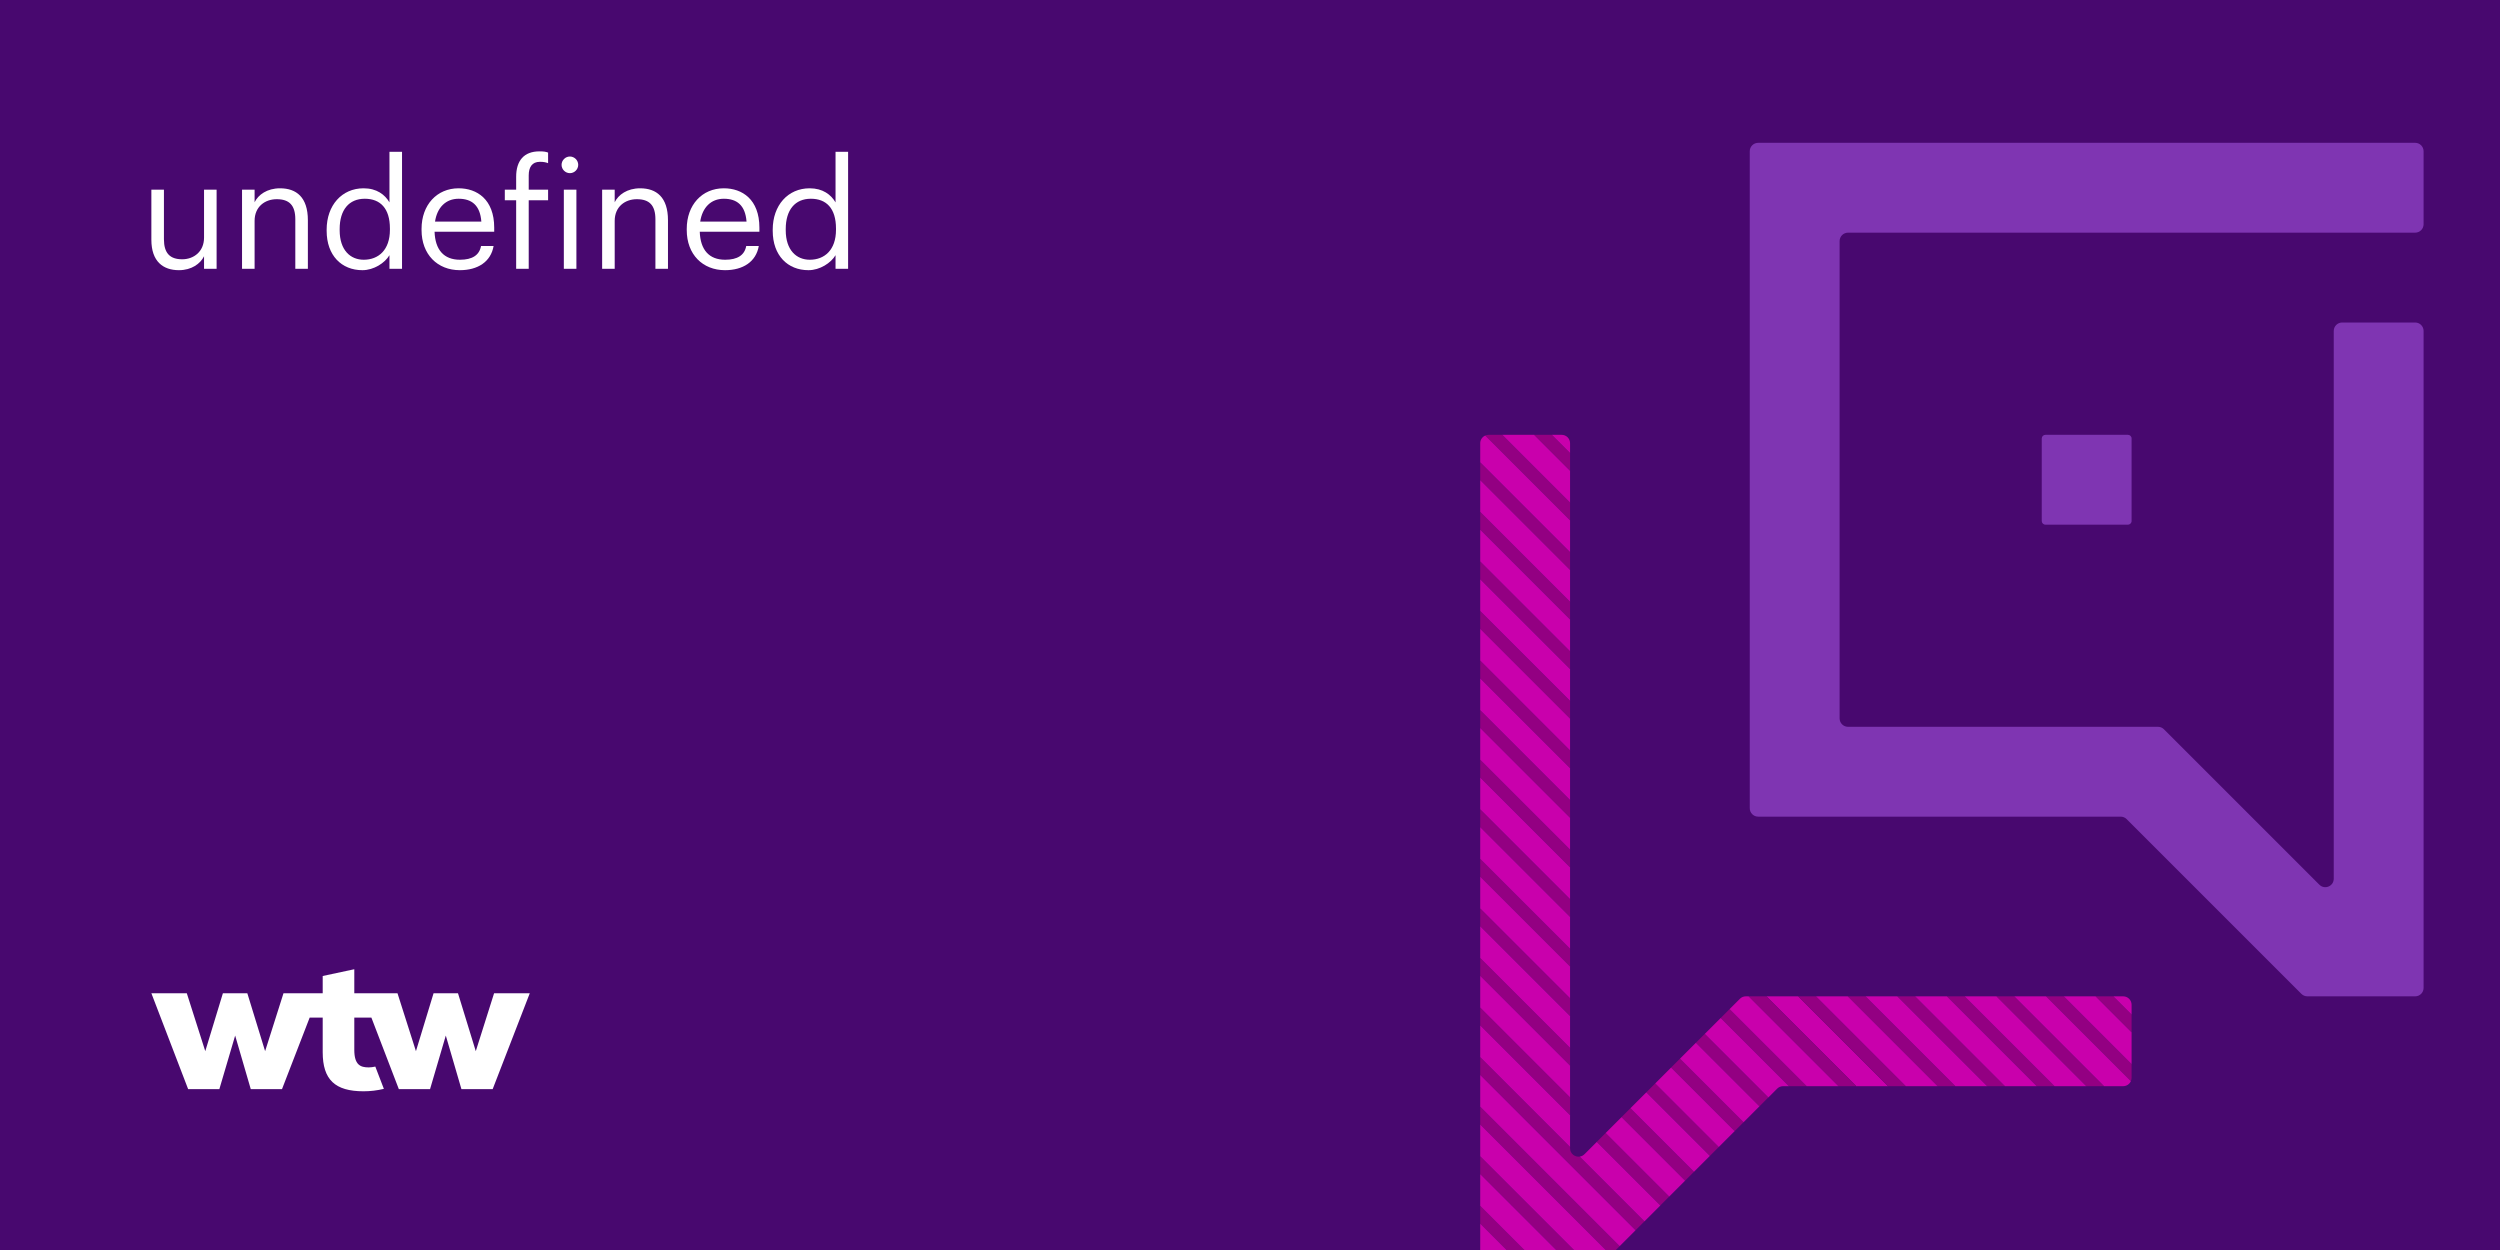
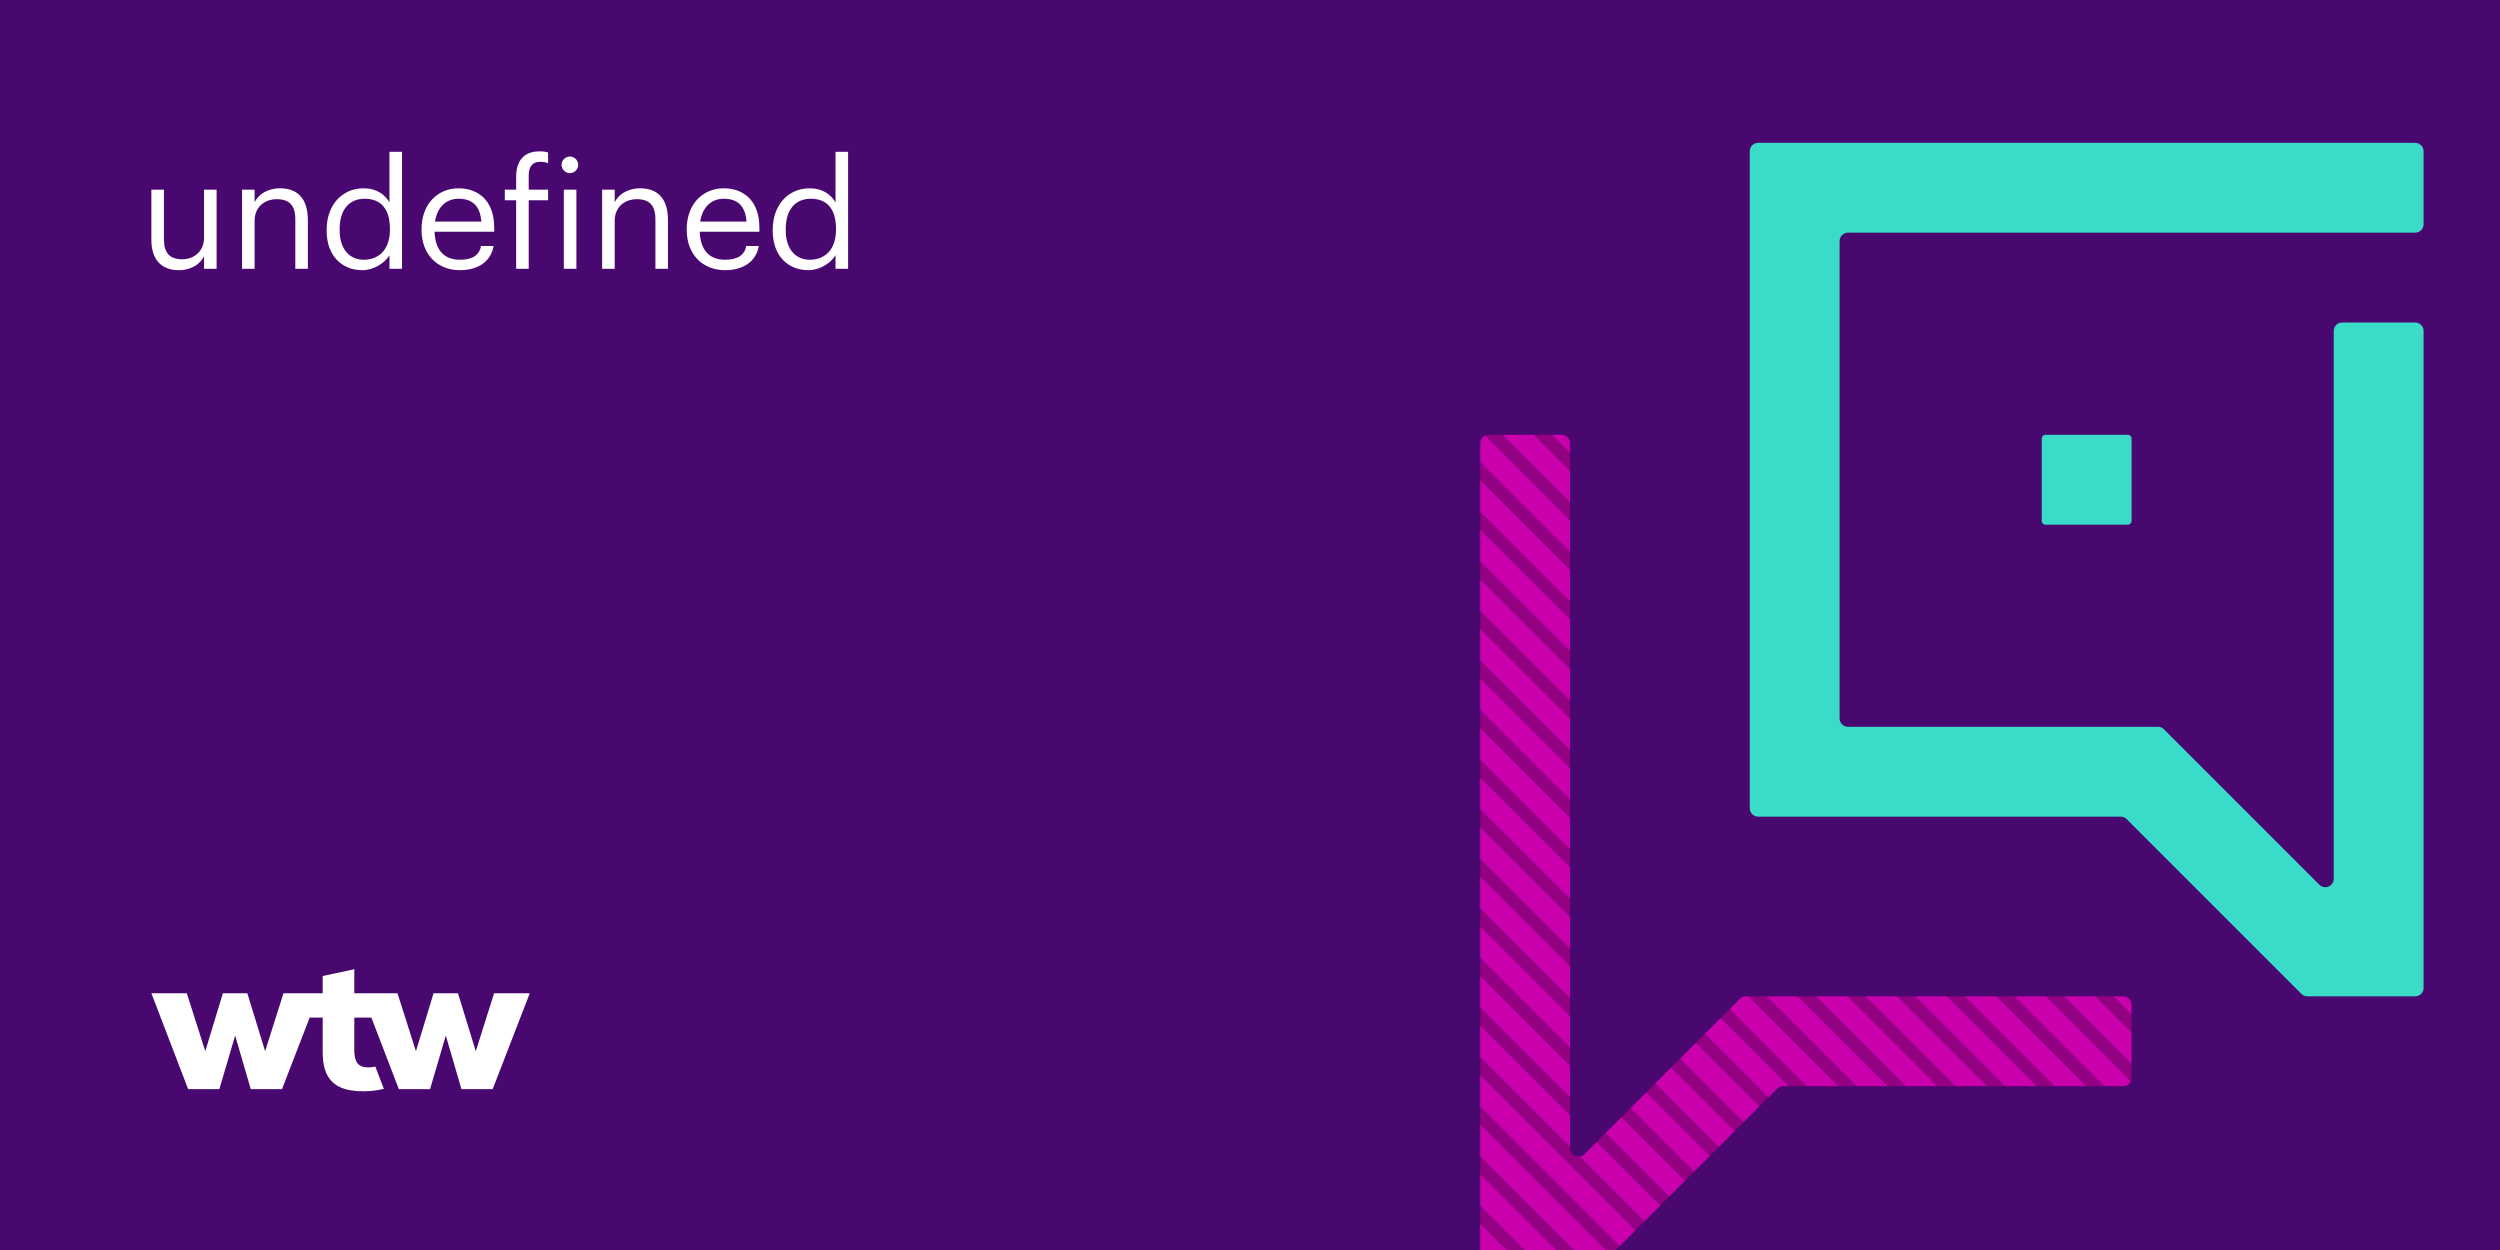
<svg xmlns="http://www.w3.org/2000/svg" xmlns:xlink="http://www.w3.org/1999/xlink" version="1.1" x="0px" y="0px" viewBox="0 0 1024 512" style="enable-background:new 0 0 1024 512;" xml:space="preserve">
  <g id="Layer_1">
    <g id="Main_x5F_Purple_x5F_BG_x5F_layer">
	</g>
  </g>
  <g id="crop">
    <g>
      <defs>
        <rect id="SVGID_1_" width="1024" height="512" />
      </defs>
-       <clipPath id="SVGID_00000093154947554393062550000000297106323410887831_">
+       <clipPath id="SVGID_00000035524984040962378590000004768298882004255883_">
        <use xlink:href="#SVGID_1_" style="overflow:visible;" />
      </clipPath>
-       <rect style="clip-path:url(#SVGID_00000093154947554393062550000000297106323410887831_);fill:#48086F;" width="1024" height="512" />
-       <g style="clip-path:url(#SVGID_00000093154947554393062550000000297106323410887831_);">
+       <rect style="clip-path:url(#SVGID_00000035524984040962378590000004768298882004255883_);fill:#48086F;" width="1024" height="512" />
+       <g style="clip-path:url(#SVGID_00000035524984040962378590000004768298882004255883_);">
        <path style="fill:#FFFFFF;" d="M62,98.206V77.686h5.146v20.272c0,5.704,2.418,8.245,7.501,8.245c4.588,0,8.928-3.037,8.928-8.865     V77.686h5.146v32.424h-5.146v-5.146c-1.488,3.038-5.084,5.703-10.292,5.703C66.835,110.667,62,107.134,62,98.206z" />
        <path style="fill:#FFFFFF;" d="M99.137,77.686h5.146v5.146c1.488-3.038,5.083-5.704,10.416-5.704     c6.695,0,11.407,3.658,11.407,13.082v19.9h-5.146V89.837c0-5.704-2.417-8.246-7.625-8.246c-4.773,0-9.051,3.038-9.051,8.865     v19.653h-5.146V77.686z" />
        <path style="fill:#FFFFFF;" d="M133.795,94.548v-0.495c0-9.92,6.199-16.926,15.127-16.926c5.394,0,8.742,2.604,10.602,5.766     V62.187h5.146v47.923h-5.146v-5.58c-1.86,3.162-6.386,6.138-11.098,6.138C139.933,110.667,133.795,104.653,133.795,94.548z      M159.71,94.114v-0.496c0-8.308-3.968-12.213-10.292-12.213c-6.448,0-10.292,4.525-10.292,12.399V94.3     c0,8.184,4.402,12.09,9.857,12.09C154.998,106.39,159.71,102.422,159.71,94.114z" />
        <path style="fill:#FFFFFF;" d="M172.669,94.238v-0.496c0-9.795,6.261-16.615,15.189-16.615c7.501,0,14.569,4.526,14.569,16.119     v1.674h-24.427c0.248,7.378,3.782,11.47,10.416,11.47c5.021,0,7.936-1.86,8.617-5.642h5.146c-1.116,6.51-6.51,9.919-13.825,9.919     C179.179,110.667,172.669,104.22,172.669,94.238z M197.158,90.767c-0.496-6.695-3.968-9.361-9.299-9.361     c-5.27,0-8.804,3.596-9.671,9.361H197.158z" />
        <path style="fill:#FFFFFF;" d="M211.419,82.025h-4.65v-4.34h4.65v-5.27c0-6.572,3.162-10.416,9.547-10.416     c1.674,0,2.542,0.124,3.534,0.496v4.34c-0.93-0.372-1.922-0.558-3.348-0.558c-3.286,0-4.588,2.293-4.588,5.579v5.828h7.936v4.34     h-7.936v28.084h-5.146V82.025z" />
        <path style="fill:#FFFFFF;" d="M230.019,67.518c0-1.859,1.55-3.409,3.41-3.409s3.41,1.55,3.41,3.409c0,1.86-1.55,3.41-3.41,3.41     S230.019,69.378,230.019,67.518z M230.948,77.686h5.146v32.424h-5.146V77.686z" />
        <path style="fill:#FFFFFF;" d="M246.634,77.686h5.146v5.146c1.488-3.038,5.083-5.704,10.416-5.704     c6.695,0,11.407,3.658,11.407,13.082v19.9h-5.146V89.837c0-5.704-2.417-8.246-7.625-8.246c-4.773,0-9.051,3.038-9.051,8.865     v19.653h-5.146V77.686z" />
        <path style="fill:#FFFFFF;" d="M281.292,94.238v-0.496c0-9.795,6.261-16.615,15.189-16.615c7.501,0,14.569,4.526,14.569,16.119     v1.674h-24.427c0.248,7.378,3.782,11.47,10.416,11.47c5.021,0,7.936-1.86,8.617-5.642h5.146c-1.116,6.51-6.51,9.919-13.825,9.919     C287.801,110.667,281.292,104.22,281.292,94.238z M305.78,90.767c-0.496-6.695-3.968-9.361-9.299-9.361     c-5.27,0-8.804,3.596-9.671,9.361H305.78z" />
        <path style="fill:#FFFFFF;" d="M316.507,94.548v-0.495c0-9.92,6.199-16.926,15.127-16.926c5.394,0,8.742,2.604,10.602,5.766     V62.187h5.146v47.923h-5.146v-5.58c-1.86,3.162-6.386,6.138-11.098,6.138C322.645,110.667,316.507,104.653,316.507,94.548z      M342.422,94.114v-0.496c0-8.308-3.968-12.213-10.292-12.213c-6.448,0-10.292,4.525-10.292,12.399V94.3     c0,8.184,4.402,12.09,9.857,12.09C337.71,106.39,342.422,102.422,342.422,94.114z" />
      </g>
-       <g id="ask_x5F_benix_x5F_core_00000051349372026833829950000006002960360723974274_" style="clip-path:url(#SVGID_00000093154947554393062550000000297106323410887831_);">
-         <path style="fill:#7F35B2;" d="M992.7,91.85v-29.9c0-1.905-1.545-3.45-3.45-3.45h-269.1c-1.905,0-3.45,1.545-3.45,3.45v269.1     c0,1.905,1.545,3.45,3.45,3.45h148.485c0.915,0,1.793,0.363,2.44,1.01l71.579,71.579c0.647,0.647,1.525,1.01,2.44,1.01h44.157     c1.905,0,3.45-1.545,3.45-3.45v-269.1c0-1.905-1.545-3.45-3.45-3.45h-29.9c-1.905,0-3.45,1.545-3.45,3.45v224.385     c0,3.074-3.716,4.613-5.89,2.44l-63.664-63.664c-0.647-0.647-1.525-1.01-2.44-1.01H756.95c-1.905,0-3.45-1.545-3.45-3.45V98.75     c0-1.905,1.545-3.45,3.45-3.45h232.3C991.155,95.3,992.7,93.755,992.7,91.85z" />
+       <g id="ask_x5F_benix_x5F_core_00000051349372026833829950000006002960360723974274_" style="clip-path:url(#SVGID_00000035524984040962378590000004768298882004255883_);">
+         <path style="fill:#3ADCC9;" d="M992.7,91.85v-29.9c0-1.905-1.545-3.45-3.45-3.45h-269.1c-1.905,0-3.45,1.545-3.45,3.45v269.1     c0,1.905,1.545,3.45,3.45,3.45h148.485c0.915,0,1.793,0.363,2.44,1.01l71.579,71.579c0.647,0.647,1.525,1.01,2.44,1.01h44.157     c1.905,0,3.45-1.545,3.45-3.45v-269.1c0-1.905-1.545-3.45-3.45-3.45h-29.9c-1.905,0-3.45,1.545-3.45,3.45v224.385     c0,3.074-3.716,4.613-5.89,2.44l-63.664-63.664c-0.647-0.647-1.525-1.01-2.44-1.01H756.95c-1.905,0-3.45-1.545-3.45-3.45V98.75     c0-1.905,1.545-3.45,3.45-3.45h232.3C991.155,95.3,992.7,93.755,992.7,91.85z" />
        <g>
          <polygon style="fill:#930082;" points="777.136,408.1 813.936,444.9 821.229,444.9 784.429,408.1     " />
          <polygon style="fill:#930082;" points="797.44,408.1 834.24,444.9 841.533,444.9 804.733,408.1     " />
          <polygon style="fill:#930082;" points="756.833,408.1 762.7,413.967 793.633,444.9 800.926,444.9 764.126,408.1     " />
          <polygon style="fill:#930082;" points="817.743,408.1 854.543,444.9 861.836,444.9 825.036,408.1     " />
          <polygon style="fill:#930082;" points="858.35,408.1 873.1,422.85 873.1,415.557 865.643,408.1     " />
          <path style="fill:#930082;" d="M838.047,408.1l34.751,34.751c0.191-0.429,0.302-0.901,0.302-1.401v-5.59l-27.76-27.76H838.047z" />
          <path style="fill:#C900AC;" d="M825.036,408.1l36.8,36.8h7.814c1.406,0,2.61-0.844,3.148-2.049L838.047,408.1H825.036z" />
          <polygon style="fill:#C900AC;" points="804.733,408.1 841.533,444.9 854.543,444.9 817.743,408.1     " />
          <polygon style="fill:#C900AC;" points="784.429,408.1 821.229,444.9 834.24,444.9 797.44,408.1     " />
          <polygon style="fill:#C900AC;" points="845.34,408.1 873.1,435.86 873.1,422.85 858.35,408.1     " />
          <path style="fill:#C900AC;" d="M869.65,408.1h-4.007l7.457,7.457v-4.007C873.1,409.645,871.555,408.1,869.65,408.1z" />
          <polygon style="fill:#C900AC;" points="762.7,434.27 736.53,408.1 723.519,408.1 760.319,444.9 773.33,444.9 762.7,434.27           " />
          <polygon style="fill:#C900AC;" points="764.126,408.1 800.926,444.9 813.936,444.9 777.136,408.1     " />
          <polygon style="fill:#930082;" points="643.1,388.591 606.3,351.791 606.3,359.084 643.1,395.884     " />
          <polygon style="fill:#930082;" points="643.1,408.895 606.3,372.095 606.3,379.388 643.1,416.188     " />
          <polygon style="fill:#930082;" points="643.1,429.198 606.3,392.398 606.3,399.691 643.1,436.491     " />
          <polygon style="fill:#930082;" points="643.1,246.467 606.3,209.667 606.3,216.96 643.1,253.76     " />
          <polygon style="fill:#930082;" points="643.1,327.681 606.3,290.881 606.3,298.174 643.1,334.974     " />
          <polygon style="fill:#930082;" points="643.1,449.502 606.3,412.702 606.3,419.994 643.1,456.795     " />
          <path style="fill:#930082;" d="M643.1,470.335v-0.53l-36.8-36.8v7.293l63.619,63.619l3.646-3.646l-26.525-26.525      C645.112,474.012,643.1,472.596,643.1,470.335z" />
          <polygon style="fill:#930082;" points="643.1,347.985 606.3,311.185 606.3,318.477 643.1,355.277     " />
          <polygon style="fill:#930082;" points="643.1,307.378 606.3,270.578 606.3,277.87 643.1,314.67     " />
          <polygon style="fill:#930082;" points="643.1,368.288 606.3,331.488 606.3,338.78 643.1,375.581     " />
          <polygon style="fill:#930082;" points="643.1,287.074 606.3,250.274 606.3,257.567 643.1,294.367     " />
          <polygon style="fill:#930082;" points="643.1,266.771 606.3,229.971 606.3,237.264 643.1,274.064     " />
          <polygon style="fill:#930082;" points="643.1,226.164 606.3,189.364 606.3,196.657 643.1,233.457     " />
          <polygon style="fill:#930082;" points="704.793,416.971 732.723,444.9 740.015,444.9 708.44,413.324     " />
          <polygon style="fill:#930082;" points="606.3,501.208 623.592,518.5 630.884,518.5 606.3,493.916     " />
          <rect x="666.297" y="460.514" transform="matrix(0.7071 -0.7071 0.7071 0.7071 -142.7413 613.2403)" style="fill:#930082;" width="5.157" height="36.82" />
          <rect x="706.905" y="419.907" transform="matrix(0.7071 -0.7071 0.7071 0.7071 -102.1344 630.0602)" style="fill:#930082;" width="5.157" height="36.82" />
          <path style="fill:#930082;" d="M606.3,515.05c0,1.905,1.545,3.45,3.45,3.45h0.831l-4.281-4.281V515.05z" />
          <polygon style="fill:#930082;" points="743.822,408.1 736.53,408.1 762.7,434.27 762.7,434.27 773.33,444.9 780.622,444.9       762.7,426.978     " />
          <polygon style="fill:#930082;" points="716.226,408.1 753.026,444.9 760.319,444.9 723.519,408.1     " />
          <polygon style="fill:#930082;" points="606.3,480.905 643.895,518.5 651.188,518.5 606.3,473.612     " />
          <rect x="676.449" y="450.362" transform="matrix(0.7071 -0.7071 0.7071 0.7071 -132.5895 617.4453)" style="fill:#930082;" width="5.157" height="36.82" />
          <polygon style="fill:#930082;" points="643.1,185.557 635.643,178.1 628.35,178.1 643.1,192.85     " />
          <polygon style="fill:#930082;" points="606.3,460.601 659.767,514.069 663.414,510.422 606.3,453.309     " />
          <path style="fill:#930082;" d="M643.1,205.86l-27.76-27.76h-5.59c-0.5,0-0.972,0.111-1.401,0.302l34.751,34.751V205.86z" />
          <rect x="686.601" y="440.21" transform="matrix(0.7071 -0.7071 0.7071 0.7071 -122.4377 621.6503)" style="fill:#930082;" width="5.157" height="36.82" />
          <rect x="696.753" y="430.059" transform="matrix(0.7071 -0.7071 0.7071 0.7071 -112.286 625.8553)" style="fill:#930082;" width="5.157" height="36.82" />
          <polygon style="fill:#C900AC;" points="606.3,493.916 630.884,518.5 643.895,518.5 606.3,480.905     " />
          <polygon style="fill:#C900AC;" points="606.3,453.309 663.414,510.422 669.919,503.917 606.3,440.298     " />
          <path style="fill:#C900AC;" d="M606.3,473.612l44.888,44.888h2.719c0.915,0,1.793-0.363,2.44-1.01l3.421-3.421L606.3,460.601      V473.612z" />
          <polygon style="fill:#C900AC;" points="606.3,514.219 610.581,518.5 623.592,518.5 606.3,501.208     " />
          <polygon style="fill:#C900AC;" points="643.1,233.457 606.3,196.657 606.3,209.667 643.1,246.467     " />
          <polygon style="fill:#C900AC;" points="643.1,253.76 606.3,216.96 606.3,229.971 643.1,266.771     " />
          <path style="fill:#C900AC;" d="M643.1,213.153l-34.751-34.751c-1.206,0.538-2.049,1.742-2.049,3.148v7.814l36.8,36.8V213.153z" />
          <polygon style="fill:#C900AC;" points="643.1,274.064 606.3,237.264 606.3,250.274 643.1,287.074     " />
          <polygon style="fill:#C900AC;" points="756.833,408.1 743.822,408.1 762.7,426.978 780.622,444.9 793.633,444.9 762.7,413.967           " />
          <polygon style="fill:#C900AC;" points="643.1,294.367 606.3,257.567 606.3,270.578 643.1,307.378     " />
          <path style="fill:#C900AC;" d="M643.1,181.55c0-1.905-1.545-3.45-3.45-3.45h-4.007l7.457,7.457V181.55z" />
          <path style="fill:#C900AC;" d="M715.093,408.1c-0.915,0-1.793,0.363-2.44,1.01l-4.214,4.214l31.576,31.576h13.011l-36.8-36.8      H715.093z" />
          <polygon style="fill:#C900AC;" points="643.1,334.974 606.3,298.174 606.3,311.185 643.1,347.985     " />
          <polygon style="fill:#C900AC;" points="643.1,192.85 628.35,178.1 615.34,178.1 643.1,205.86     " />
          <polygon style="fill:#C900AC;" points="643.1,314.67 606.3,277.87 606.3,290.881 643.1,327.681     " />
          <rect x="699.807" y="424.983" transform="matrix(0.7071 -0.7071 0.7071 0.7071 -107.2102 627.9578)" style="fill:#C900AC;" width="9.2" height="36.82" />
          <polygon style="fill:#C900AC;" points="643.1,375.581 606.3,338.78 606.3,351.791 643.1,388.591     " />
          <polygon style="fill:#C900AC;" points="643.1,355.277 606.3,318.477 606.3,331.488 643.1,368.288     " />
          <path style="fill:#C900AC;" d="M698.288,423.476l26.036,26.036l3.602-3.602c0.647-0.647,1.525-1.01,2.44-1.01h2.358      l-27.929-27.929L698.288,423.476z" />
          <polygon style="fill:#C900AC;" points="643.1,395.884 606.3,359.084 606.3,372.095 643.1,408.895     " />
          <rect x="689.655" y="435.134" transform="matrix(0.7071 -0.7071 0.7071 0.7071 -117.3618 623.7528)" style="fill:#C900AC;" width="9.2" height="36.82" />
          <path style="fill:#C900AC;" d="M648.99,472.774c-0.574,0.574-1.257,0.875-1.95,0.971l26.525,26.525l6.505-6.505l-26.036-26.036      L648.99,472.774z" />
          <polygon style="fill:#C900AC;" points="643.1,456.795 606.3,419.994 606.3,433.005 643.1,469.805     " />
          <rect x="669.352" y="455.438" transform="matrix(0.7071 -0.7071 0.7071 0.7071 -137.6654 615.3428)" style="fill:#C900AC;" width="9.2" height="36.82" />
          <polygon style="fill:#C900AC;" points="643.1,436.491 606.3,399.691 606.3,412.702 643.1,449.502     " />
          <rect x="679.504" y="445.286" transform="matrix(0.7071 -0.7071 0.7071 0.7071 -127.5136 619.5478)" style="fill:#C900AC;" width="9.2" height="36.82" />
          <polygon style="fill:#C900AC;" points="643.1,416.188 606.3,379.388 606.3,392.398 643.1,429.198     " />
        </g>
-         <path style="fill:#7F35B2;" d="M871.6,214.9h-33.8c-0.828,0-1.5-0.672-1.5-1.5v-33.8c0-0.828,0.672-1.5,1.5-1.5h33.8     c0.828,0,1.5,0.672,1.5,1.5v33.8C873.1,214.228,872.428,214.9,871.6,214.9z" />
+         <path style="fill:#3ADCC9;" d="M871.6,214.9h-33.8c-0.828,0-1.5-0.672-1.5-1.5v-33.8c0-0.828,0.672-1.5,1.5-1.5h33.8     c0.828,0,1.5,0.672,1.5,1.5v33.8C873.1,214.228,872.428,214.9,871.6,214.9z" />
      </g>
-       <g style="clip-path:url(#SVGID_00000093154947554393062550000000297106323410887831_);">
+       <g style="clip-path:url(#SVGID_00000035524984040962378590000004768298882004255883_);">
        <g>
          <defs>
-             <rect id="SVGID_00000098931896663035426070000000697737686938376632_" x="62" y="397" width="155" height="50" />
+             <rect id="SVGID_00000021807694965343062280000018334976971963843997_" x="62" y="397" width="155" height="50" />
          </defs>
-           <clipPath id="SVGID_00000087382038765412419350000016175837920959564732_">
-             <use xlink:href="#SVGID_00000098931896663035426070000000697737686938376632_" style="overflow:visible;" />
+           <clipPath id="SVGID_00000024693904056920063690000001364544180797604001_">
+             <use xlink:href="#SVGID_00000021807694965343062280000018334976971963843997_" style="overflow:visible;" />
          </clipPath>
-           <g style="clip-path:url(#SVGID_00000087382038765412419350000016175837920959564732_);">
+           <g style="clip-path:url(#SVGID_00000024693904056920063690000001364544180797604001_);">
            <defs>
-               <rect id="SVGID_00000008145742603919653340000013195832592688513927_" x="62" y="397" width="155" height="50" />
+               <rect id="SVGID_00000157293657734574826780000017405234369821793981_" x="62" y="397" width="155" height="50" />
            </defs>
-             <clipPath id="SVGID_00000132787790660724854440000015551821128795564722_">
-               <use xlink:href="#SVGID_00000008145742603919653340000013195832592688513927_" style="overflow:visible;" />
+             <clipPath id="SVGID_00000045608529786837847180000013034106437735968672_">
+               <use xlink:href="#SVGID_00000157293657734574826780000017405234369821793981_" style="overflow:visible;" />
            </clipPath>
-             <path style="clip-path:url(#SVGID_00000132787790660724854440000015551821128795564722_);fill:#FFFFFF;" d="M217,406.83       l-15.2,39.27H189l-6.4-21.93l-6.45,21.93h-12.79l-11.24-29.29h-7V430c0,6.19,2.5,7.21,5.92,7.21       c0.906-0.018,1.808-0.132,2.69-0.34l3.5,9.12c-2.726,0.668-5.523,1.004-8.33,1c-11.72,0-16.72-4.79-16.72-16v-14.18h-5.34       l-11.33,29.29h-12.8l-6.39-21.93l-6.47,21.93H77.06L62,406.83h14.51l7.57,23.73l7.22-23.73h10l7.29,23.73l7.53-23.73h16.06       v-7.06l12.94-2.77v9.83h17.69l7.56,23.73l7.22-23.73h10l7.29,23.73l7.5-23.73H217z" />
+             <path style="clip-path:url(#SVGID_00000045608529786837847180000013034106437735968672_);fill:#FFFFFF;" d="M217,406.83       l-15.2,39.27H189l-6.4-21.93l-6.45,21.93h-12.79l-11.24-29.29h-7V430c0,6.19,2.5,7.21,5.92,7.21       c0.906-0.018,1.808-0.132,2.69-0.34l3.5,9.12c-2.726,0.668-5.523,1.004-8.33,1c-11.72,0-16.72-4.79-16.72-16v-14.18h-5.34       l-11.33,29.29h-12.8l-6.39-21.93l-6.47,21.93H77.06L62,406.83h14.51l7.57,23.73l7.22-23.73h10l7.29,23.73l7.53-23.73h16.06       v-7.06l12.94-2.77v9.83h17.69l7.56,23.73l7.22-23.73h10l7.29,23.73l7.5-23.73H217z" />
          </g>
        </g>
      </g>
    </g>
  </g>
</svg>
